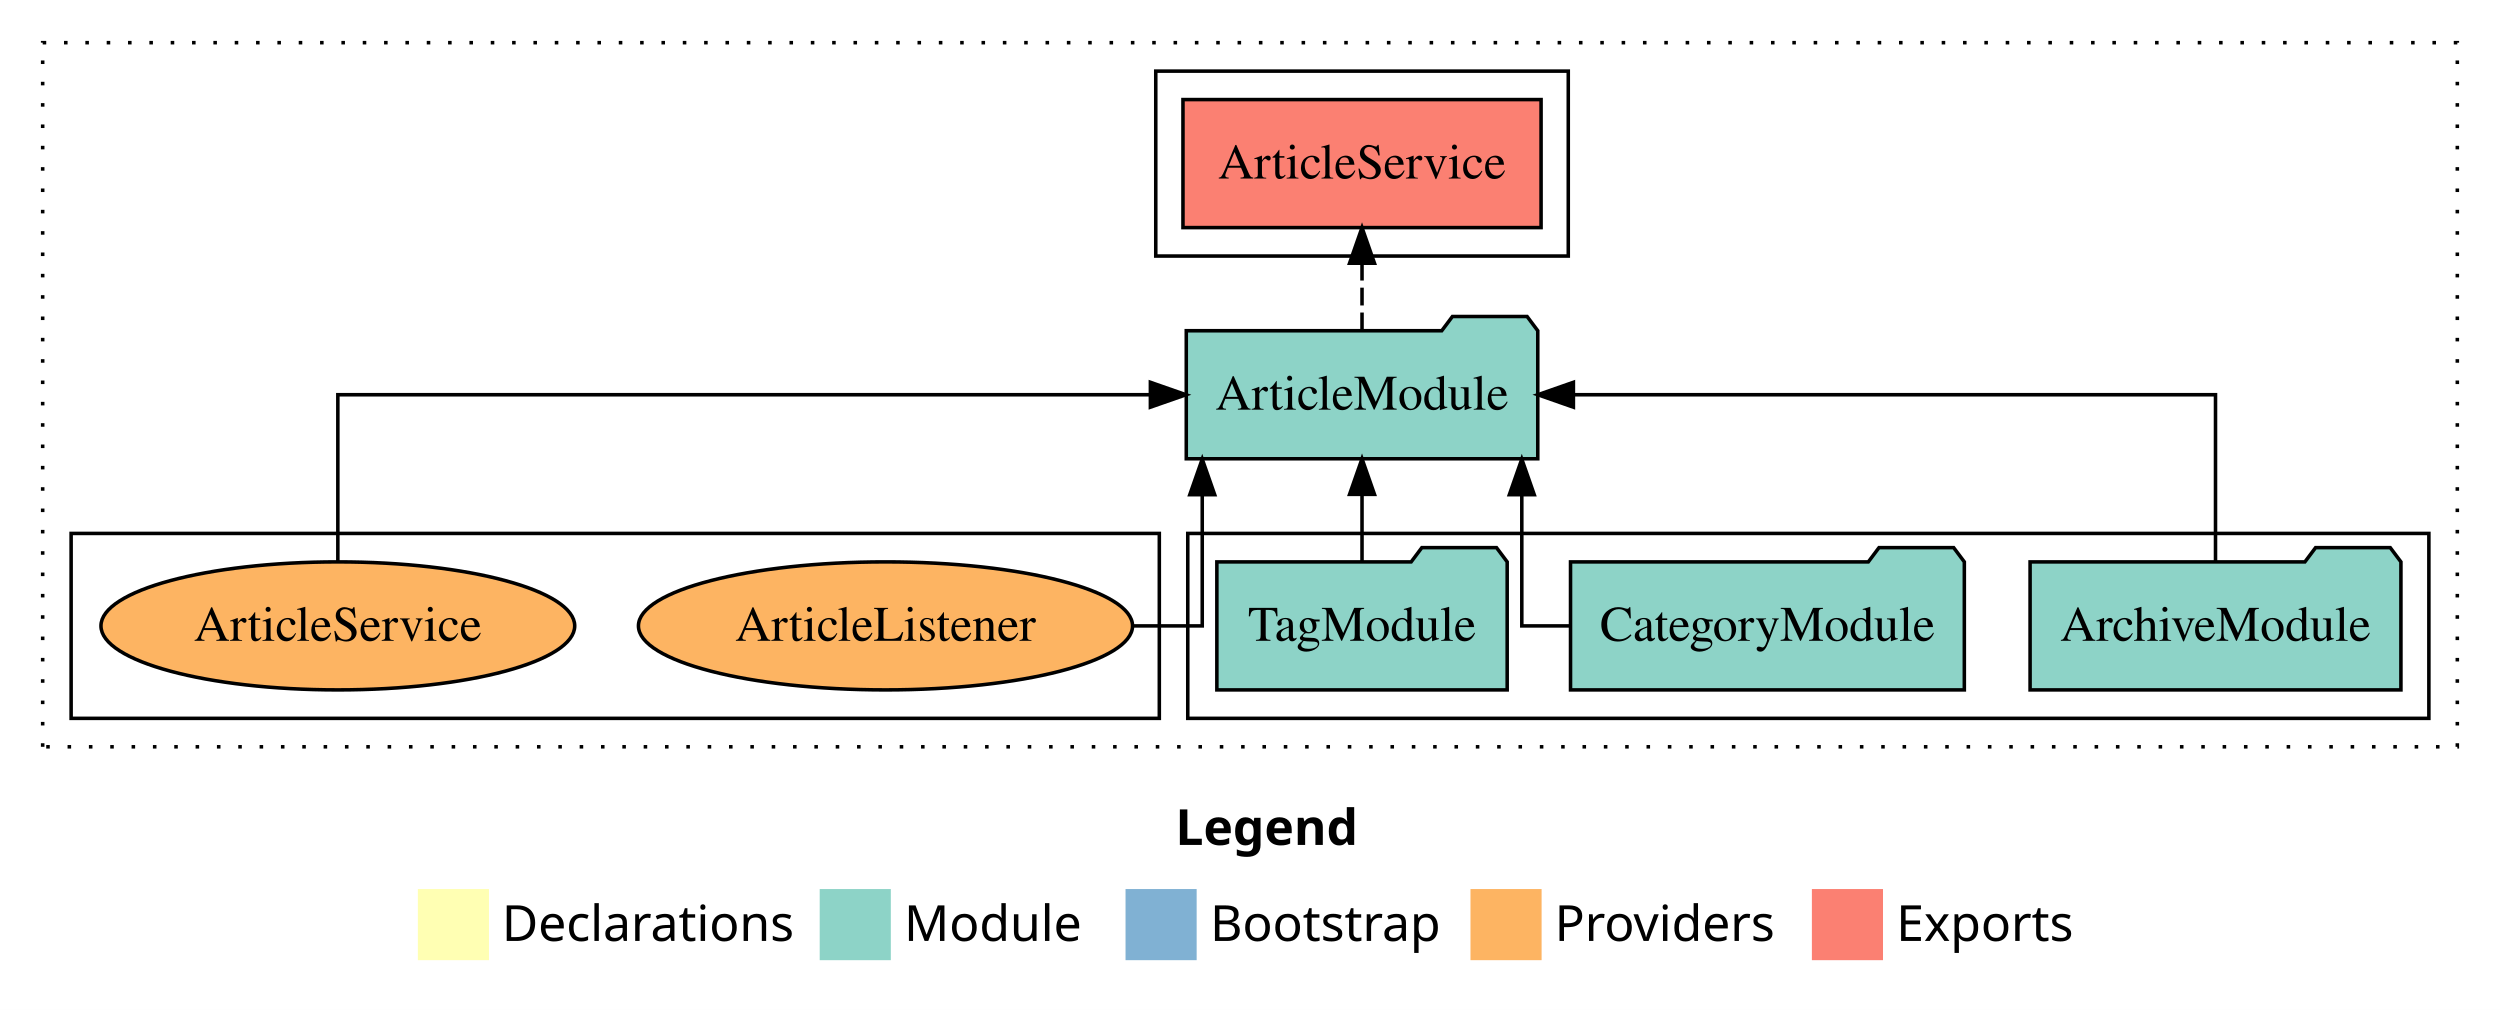
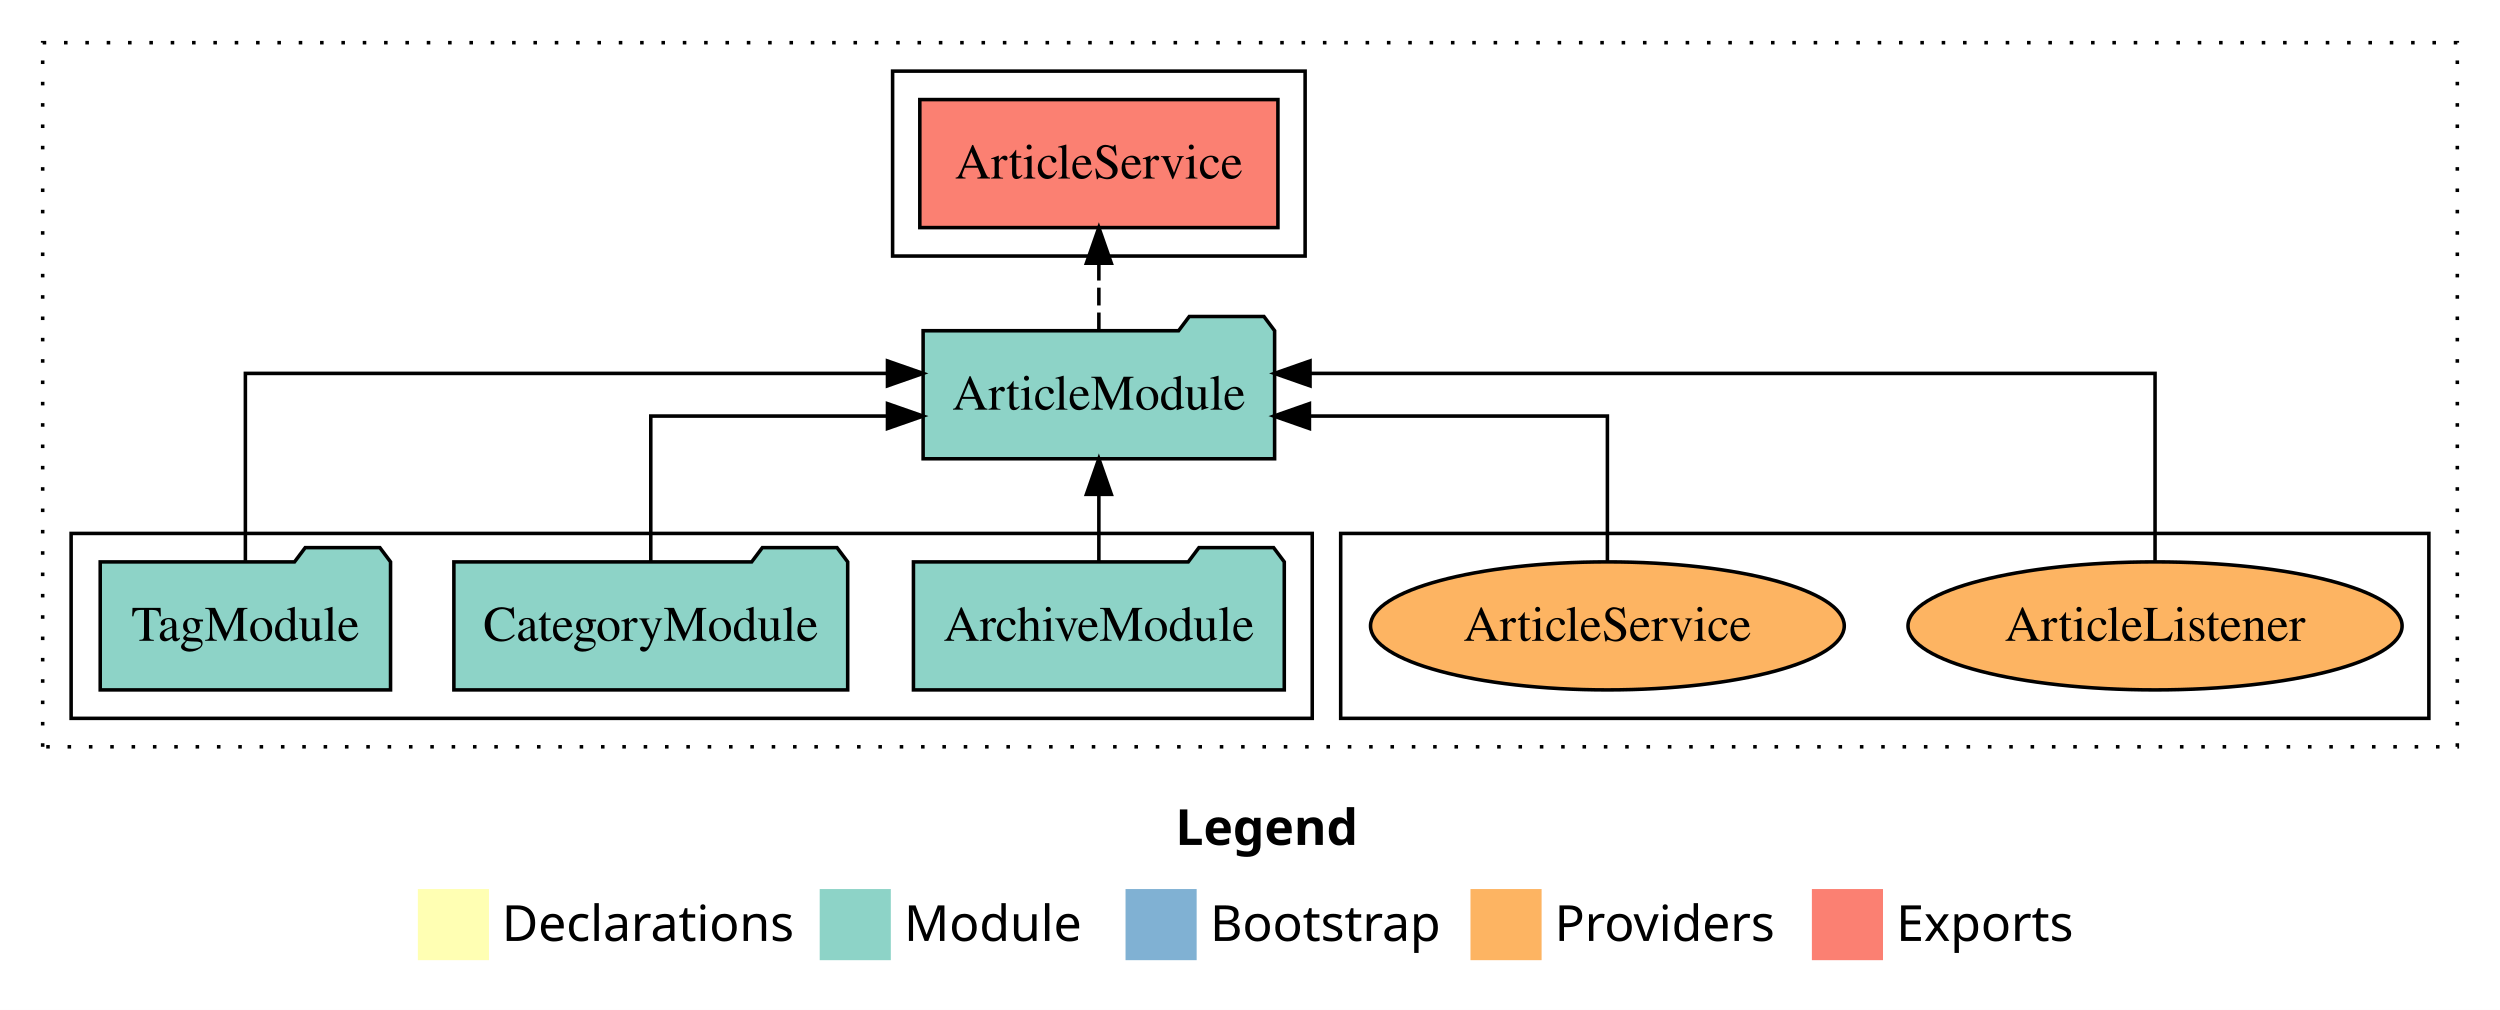
<svg xmlns="http://www.w3.org/2000/svg" width="703pt" height="284pt" viewBox="0.00 0.00 703.00 284.00">
  <g id="graph0" class="graph" transform="scale(1 1) rotate(0) translate(4 280)">
    <polygon fill="white" stroke="transparent" points="-4,4 -4,-280 699,-280 699,4 -4,4" />
    <text text-anchor="start" x="326.51" y="-42.4" font-family="Times-12" font-weight="bold" font-size="14.00">Legend</text>
    <polygon fill="#ffffb3" stroke="transparent" points="113.5,-10 113.5,-30 133.5,-30 133.5,-10 113.5,-10" />
    <text text-anchor="start" x="137.13" y="-15.4" font-family="Times-12" font-size="14.00">  Declarations</text>
    <polygon fill="#8dd3c7" stroke="transparent" points="226.5,-10 226.5,-30 246.5,-30 246.5,-10 226.5,-10" />
    <text text-anchor="start" x="250.23" y="-15.4" font-family="Times-12" font-size="14.00">  Module</text>
    <polygon fill="#80b1d3" stroke="transparent" points="312.5,-10 312.5,-30 332.5,-30 332.5,-10 312.5,-10" />
    <text text-anchor="start" x="336.28" y="-15.4" font-family="Times-12" font-size="14.00">  Bootstrap</text>
    <polygon fill="#fdb462" stroke="transparent" points="409.5,-10 409.5,-30 429.5,-30 429.5,-10 409.5,-10" />
    <text text-anchor="start" x="433.17" y="-15.4" font-family="Times-12" font-size="14.00">  Providers</text>
    <polygon fill="#fb8072" stroke="transparent" points="505.5,-10 505.5,-30 525.5,-30 525.5,-10 505.5,-10" />
    <text text-anchor="start" x="529.23" y="-15.4" font-family="Times-12" font-size="14.00">  Exports</text>
    <g id="clust1" class="cluster">
      <polygon fill="none" stroke="black" stroke-dasharray="1,5" points="8,-70 8,-268 687,-268 687,-70 8,-70" />
    </g>
-     <g id="clust3" class="cluster">
-       <polygon fill="none" stroke="black" points="330,-78 330,-130 679,-130 679,-78 330,-78" />
-     </g>
    <g id="clust4" class="cluster">
-       <polygon fill="none" stroke="black" points="321,-208 321,-260 437,-260 437,-208 321,-208" />
+       <polygon fill="none" stroke="black" points="247,-208 247,-260 363,-260 363,-208 247,-208" />
    </g>
    <g id="clust6" class="cluster">
-       <polygon fill="none" stroke="black" points="16,-78 16,-130 322,-130 322,-78 16,-78" />
+       <polygon fill="none" stroke="black" points="373,-78 373,-130 679,-130 679,-78 373,-78" />
+     </g>
+     <g id="clust3" class="cluster">
+       <polygon fill="none" stroke="black" points="16,-78 16,-130 365,-130 365,-78 16,-78" />
    </g>
    <g id="node1" class="node">
-       <polygon fill="#8dd3c7" stroke="black" points="671.14,-122 668.14,-126 647.14,-126 644.14,-122 566.86,-122 566.86,-86 671.14,-86 671.14,-122" />
-       <text text-anchor="middle" x="619" y="-99.8" font-family="Times,serif" font-size="14.00">ArchiveModule</text>
+       <polygon fill="#8dd3c7" stroke="black" points="357.14,-122 354.14,-126 333.14,-126 330.14,-122 252.86,-122 252.86,-86 357.14,-86 357.14,-122" />
+       <text text-anchor="middle" x="305" y="-99.8" font-family="Times,serif" font-size="14.00">ArchiveModule</text>
    </g>
    <g id="node4" class="node">
-       <polygon fill="#8dd3c7" stroke="black" points="428.42,-187 425.42,-191 404.42,-191 401.42,-187 329.58,-187 329.58,-151 428.42,-151 428.42,-187" />
-       <text text-anchor="middle" x="379" y="-164.8" font-family="Times,serif" font-size="14.00">ArticleModule</text>
+       <polygon fill="#8dd3c7" stroke="black" points="354.42,-187 351.42,-191 330.42,-191 327.42,-187 255.58,-187 255.58,-151 354.42,-151 354.42,-187" />
+       <text text-anchor="middle" x="305" y="-164.8" font-family="Times,serif" font-size="14.00">ArticleModule</text>
    </g>
    <g id="edge1" class="edge">
-       <path fill="none" stroke="black" d="M619,-122.11C619,-141.34 619,-169 619,-169 619,-169 438.44,-169 438.44,-169" />
-       <polygon fill="black" stroke="black" points="438.44,-165.5 428.44,-169 438.44,-172.5 438.44,-165.5" />
+       <path fill="none" stroke="black" d="M305,-122.11C305,-122.11 305,-140.99 305,-140.99" />
+       <polygon fill="black" stroke="black" points="301.5,-140.99 305,-150.99 308.5,-140.99 301.5,-140.99" />
    </g>
    <g id="node2" class="node">
-       <polygon fill="#8dd3c7" stroke="black" points="548.37,-122 545.37,-126 524.37,-126 521.37,-122 437.63,-122 437.63,-86 548.37,-86 548.37,-122" />
-       <text text-anchor="middle" x="493" y="-99.8" font-family="Times,serif" font-size="14.00">CategoryModule</text>
+       <polygon fill="#8dd3c7" stroke="black" points="234.37,-122 231.37,-126 210.37,-126 207.37,-122 123.63,-122 123.63,-86 234.37,-86 234.37,-122" />
+       <text text-anchor="middle" x="179" y="-99.8" font-family="Times,serif" font-size="14.00">CategoryModule</text>
    </g>
    <g id="edge2" class="edge">
-       <path fill="none" stroke="black" d="M437.58,-104C429.55,-104 423.93,-104 423.93,-104 423.93,-104 423.93,-140.89 423.93,-140.89" />
-       <polygon fill="black" stroke="black" points="420.43,-140.89 423.93,-150.89 427.43,-140.89 420.43,-140.89" />
+       <path fill="none" stroke="black" d="M179,-122.02C179,-139.37 179,-163 179,-163 179,-163 245.56,-163 245.56,-163" />
+       <polygon fill="black" stroke="black" points="245.56,-166.5 255.56,-163 245.56,-159.5 245.56,-166.5" />
    </g>
    <g id="node3" class="node">
-       <polygon fill="#8dd3c7" stroke="black" points="419.82,-122 416.82,-126 395.82,-126 392.82,-122 338.18,-122 338.18,-86 419.82,-86 419.82,-122" />
-       <text text-anchor="middle" x="379" y="-99.8" font-family="Times,serif" font-size="14.00">TagModule</text>
+       <polygon fill="#8dd3c7" stroke="black" points="105.82,-122 102.82,-126 81.82,-126 78.82,-122 24.18,-122 24.18,-86 105.82,-86 105.82,-122" />
+       <text text-anchor="middle" x="65" y="-99.8" font-family="Times,serif" font-size="14.00">TagModule</text>
    </g>
    <g id="edge3" class="edge">
-       <path fill="none" stroke="black" d="M379,-122.11C379,-122.11 379,-140.99 379,-140.99" />
-       <polygon fill="black" stroke="black" points="375.5,-140.99 379,-150.99 382.5,-140.99 375.5,-140.99" />
+       <path fill="none" stroke="black" d="M65,-122.28C65,-143.32 65,-175 65,-175 65,-175 245.56,-175 245.56,-175" />
+       <polygon fill="black" stroke="black" points="245.56,-178.5 255.56,-175 245.56,-171.5 245.56,-178.5" />
    </g>
    <g id="node5" class="node">
-       <polygon fill="#fb8072" stroke="black" points="429.35,-252 328.65,-252 328.65,-216 429.35,-216 429.35,-252" />
-       <text text-anchor="middle" x="379" y="-229.8" font-family="Times,serif" font-size="14.00">ArticleService </text>
+       <polygon fill="#fb8072" stroke="black" points="355.35,-252 254.65,-252 254.65,-216 355.35,-216 355.35,-252" />
+       <text text-anchor="middle" x="305" y="-229.8" font-family="Times,serif" font-size="14.00">ArticleService </text>
    </g>
    <g id="edge4" class="edge">
-       <path fill="none" stroke="black" stroke-dasharray="5,2" d="M379,-187.11C379,-187.11 379,-205.99 379,-205.99" />
-       <polygon fill="black" stroke="black" points="375.5,-205.99 379,-215.99 382.5,-205.99 375.5,-205.99" />
+       <path fill="none" stroke="black" stroke-dasharray="5,2" d="M305,-187.11C305,-187.11 305,-205.99 305,-205.99" />
+       <polygon fill="black" stroke="black" points="301.5,-205.99 305,-215.99 308.5,-205.99 301.5,-205.99" />
    </g>
    <g id="node6" class="node">
-       <ellipse fill="#fdb462" stroke="black" cx="245" cy="-104" rx="69.47" ry="18" />
-       <text text-anchor="middle" x="245" y="-99.8" font-family="Times,serif" font-size="14.00">ArticleListener</text>
+       <ellipse fill="#fdb462" stroke="black" cx="602" cy="-104" rx="69.47" ry="18" />
+       <text text-anchor="middle" x="602" y="-99.8" font-family="Times,serif" font-size="14.00">ArticleListener</text>
    </g>
    <g id="edge5" class="edge">
-       <path fill="none" stroke="black" d="M314.74,-104C326.01,-104 334.07,-104 334.07,-104 334.07,-104 334.07,-140.89 334.07,-140.89" />
-       <polygon fill="black" stroke="black" points="330.57,-140.89 334.07,-150.89 337.57,-140.89 330.57,-140.89" />
+       <path fill="none" stroke="black" d="M602,-122.28C602,-143.32 602,-175 602,-175 602,-175 364.38,-175 364.38,-175" />
+       <polygon fill="black" stroke="black" points="364.38,-171.5 354.38,-175 364.38,-178.5 364.38,-171.5" />
    </g>
    <g id="node7" class="node">
-       <ellipse fill="#fdb462" stroke="black" cx="91" cy="-104" rx="66.61" ry="18" />
-       <text text-anchor="middle" x="91" y="-99.8" font-family="Times,serif" font-size="14.00">ArticleService</text>
+       <ellipse fill="#fdb462" stroke="black" cx="448" cy="-104" rx="66.61" ry="18" />
+       <text text-anchor="middle" x="448" y="-99.8" font-family="Times,serif" font-size="14.00">ArticleService</text>
    </g>
    <g id="edge6" class="edge">
-       <path fill="none" stroke="black" d="M91,-122.11C91,-141.34 91,-169 91,-169 91,-169 319.49,-169 319.49,-169" />
-       <polygon fill="black" stroke="black" points="319.49,-172.5 329.49,-169 319.49,-165.5 319.49,-172.5" />
+       <path fill="none" stroke="black" d="M448,-122.02C448,-139.37 448,-163 448,-163 448,-163 364.21,-163 364.21,-163" />
+       <polygon fill="black" stroke="black" points="364.21,-159.5 354.21,-163 364.21,-166.5 364.21,-159.5" />
    </g>
  </g>
</svg>
